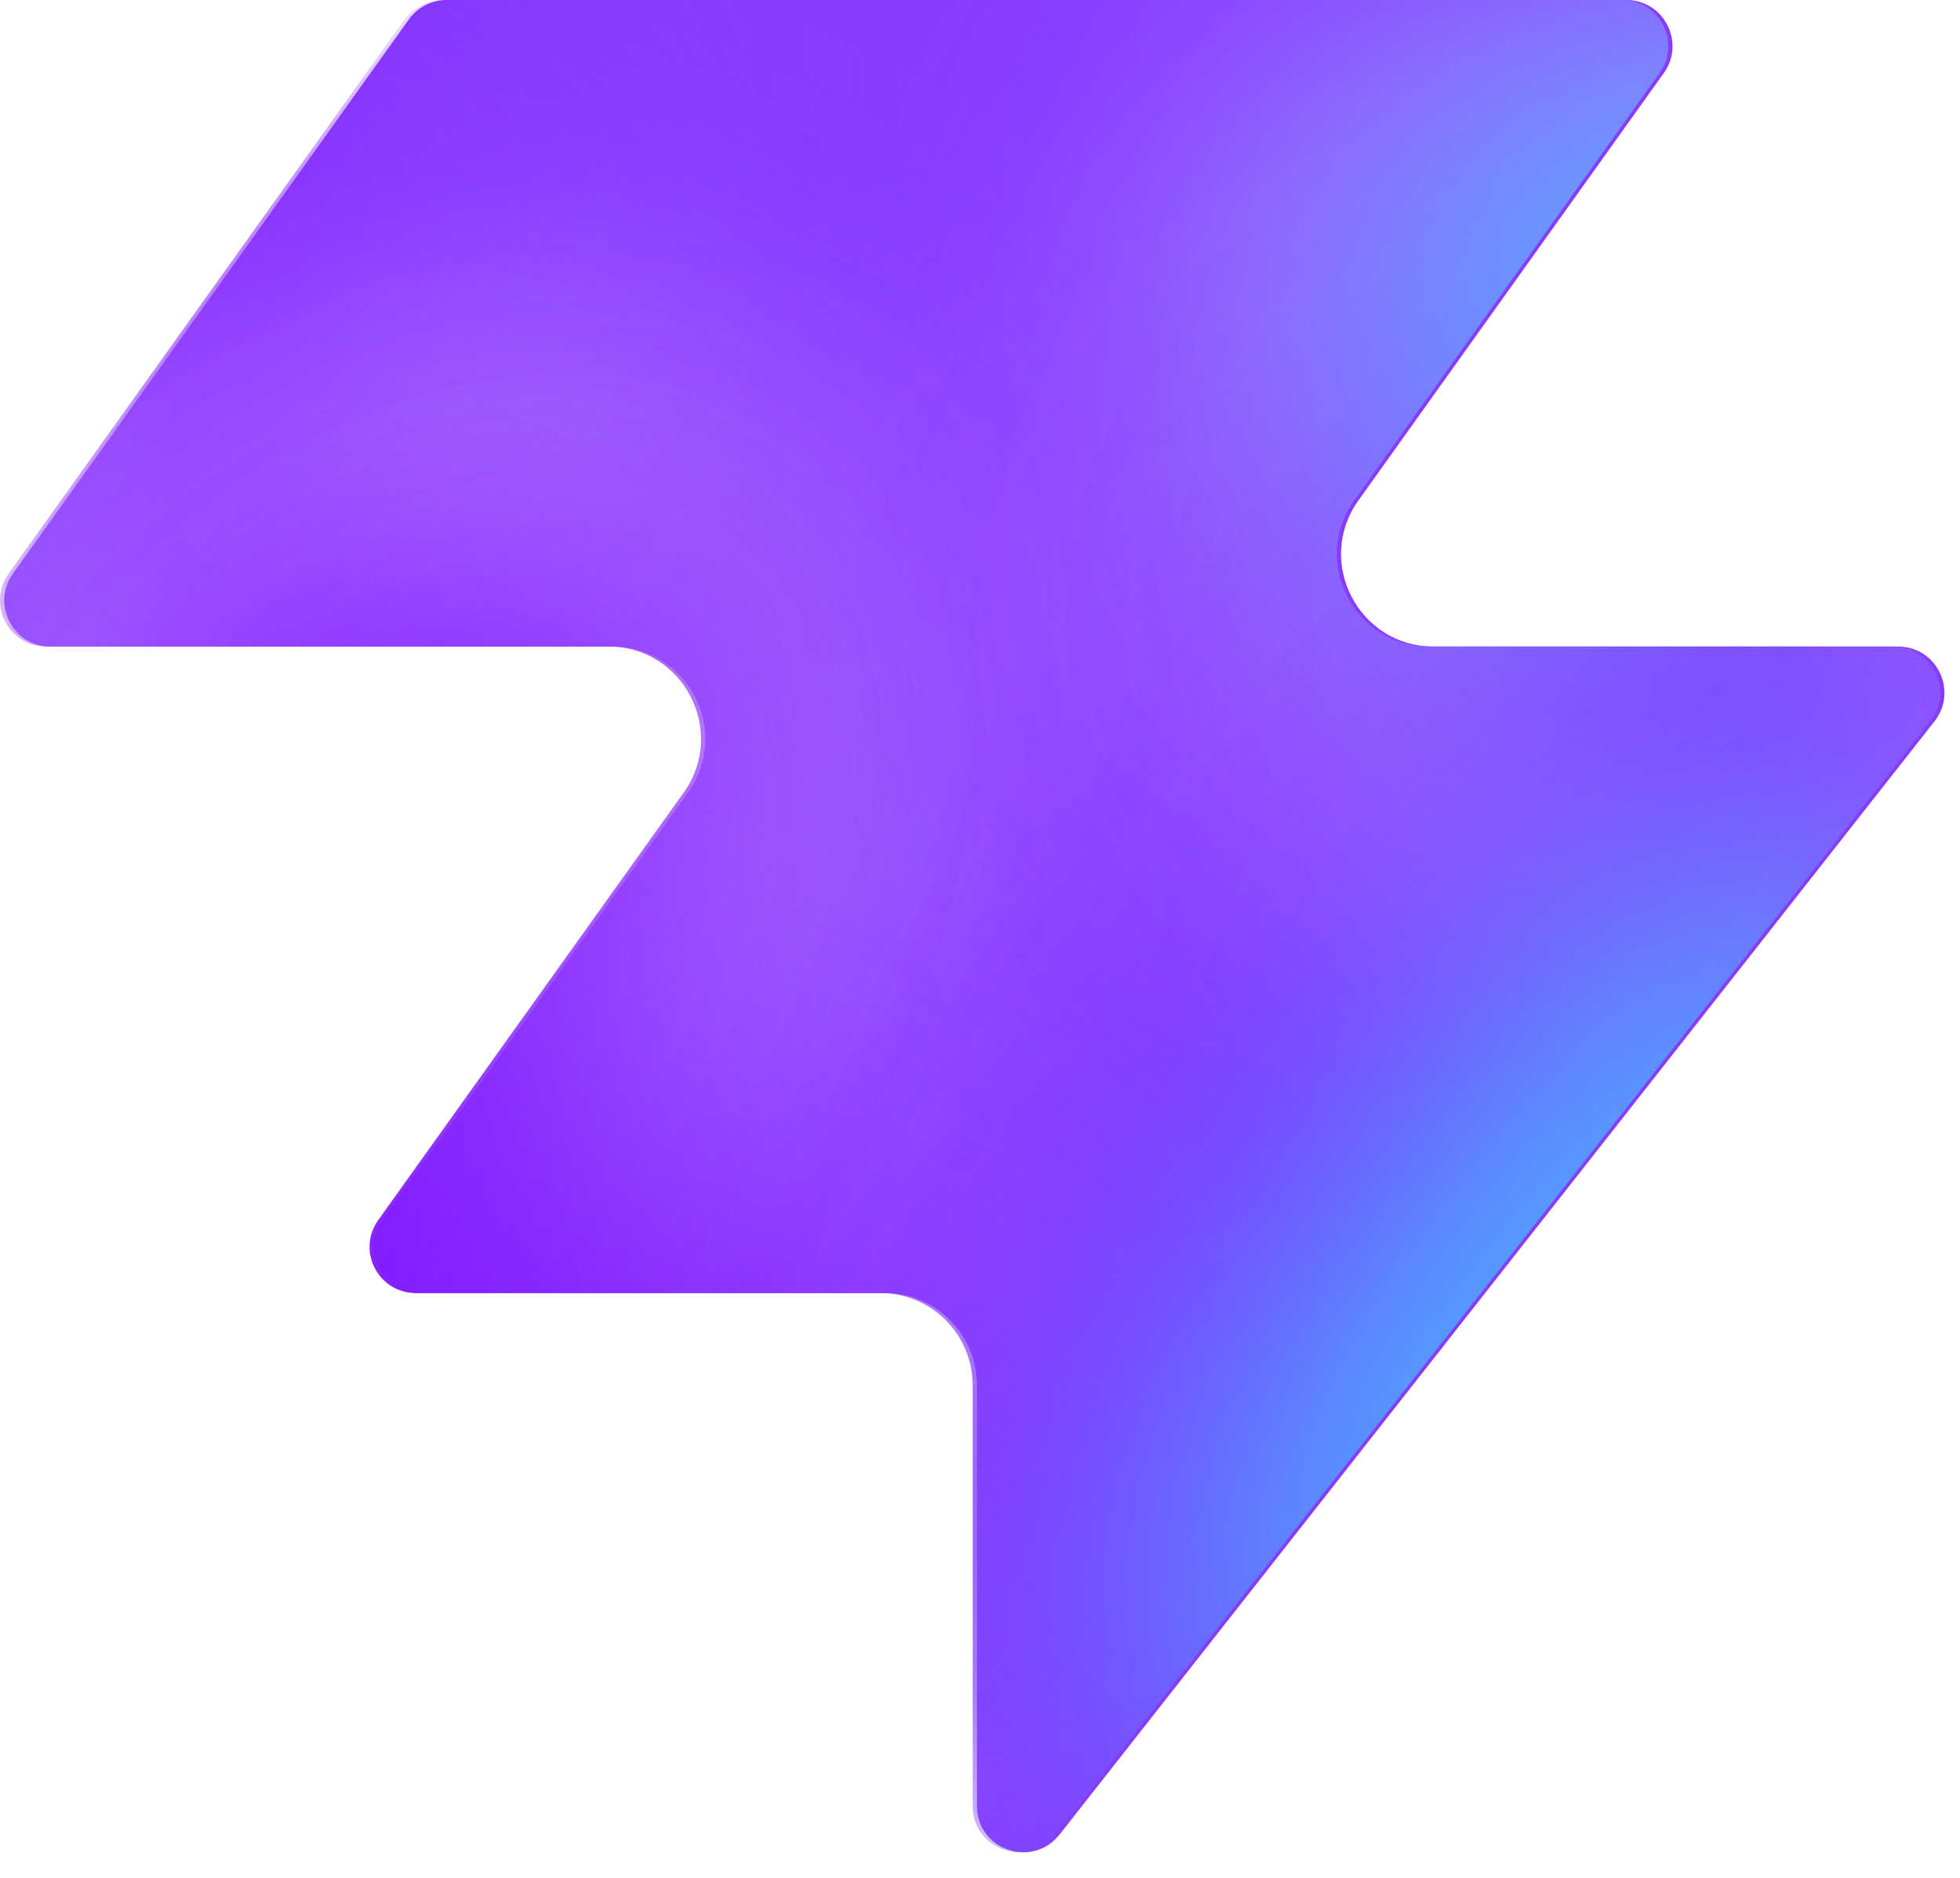
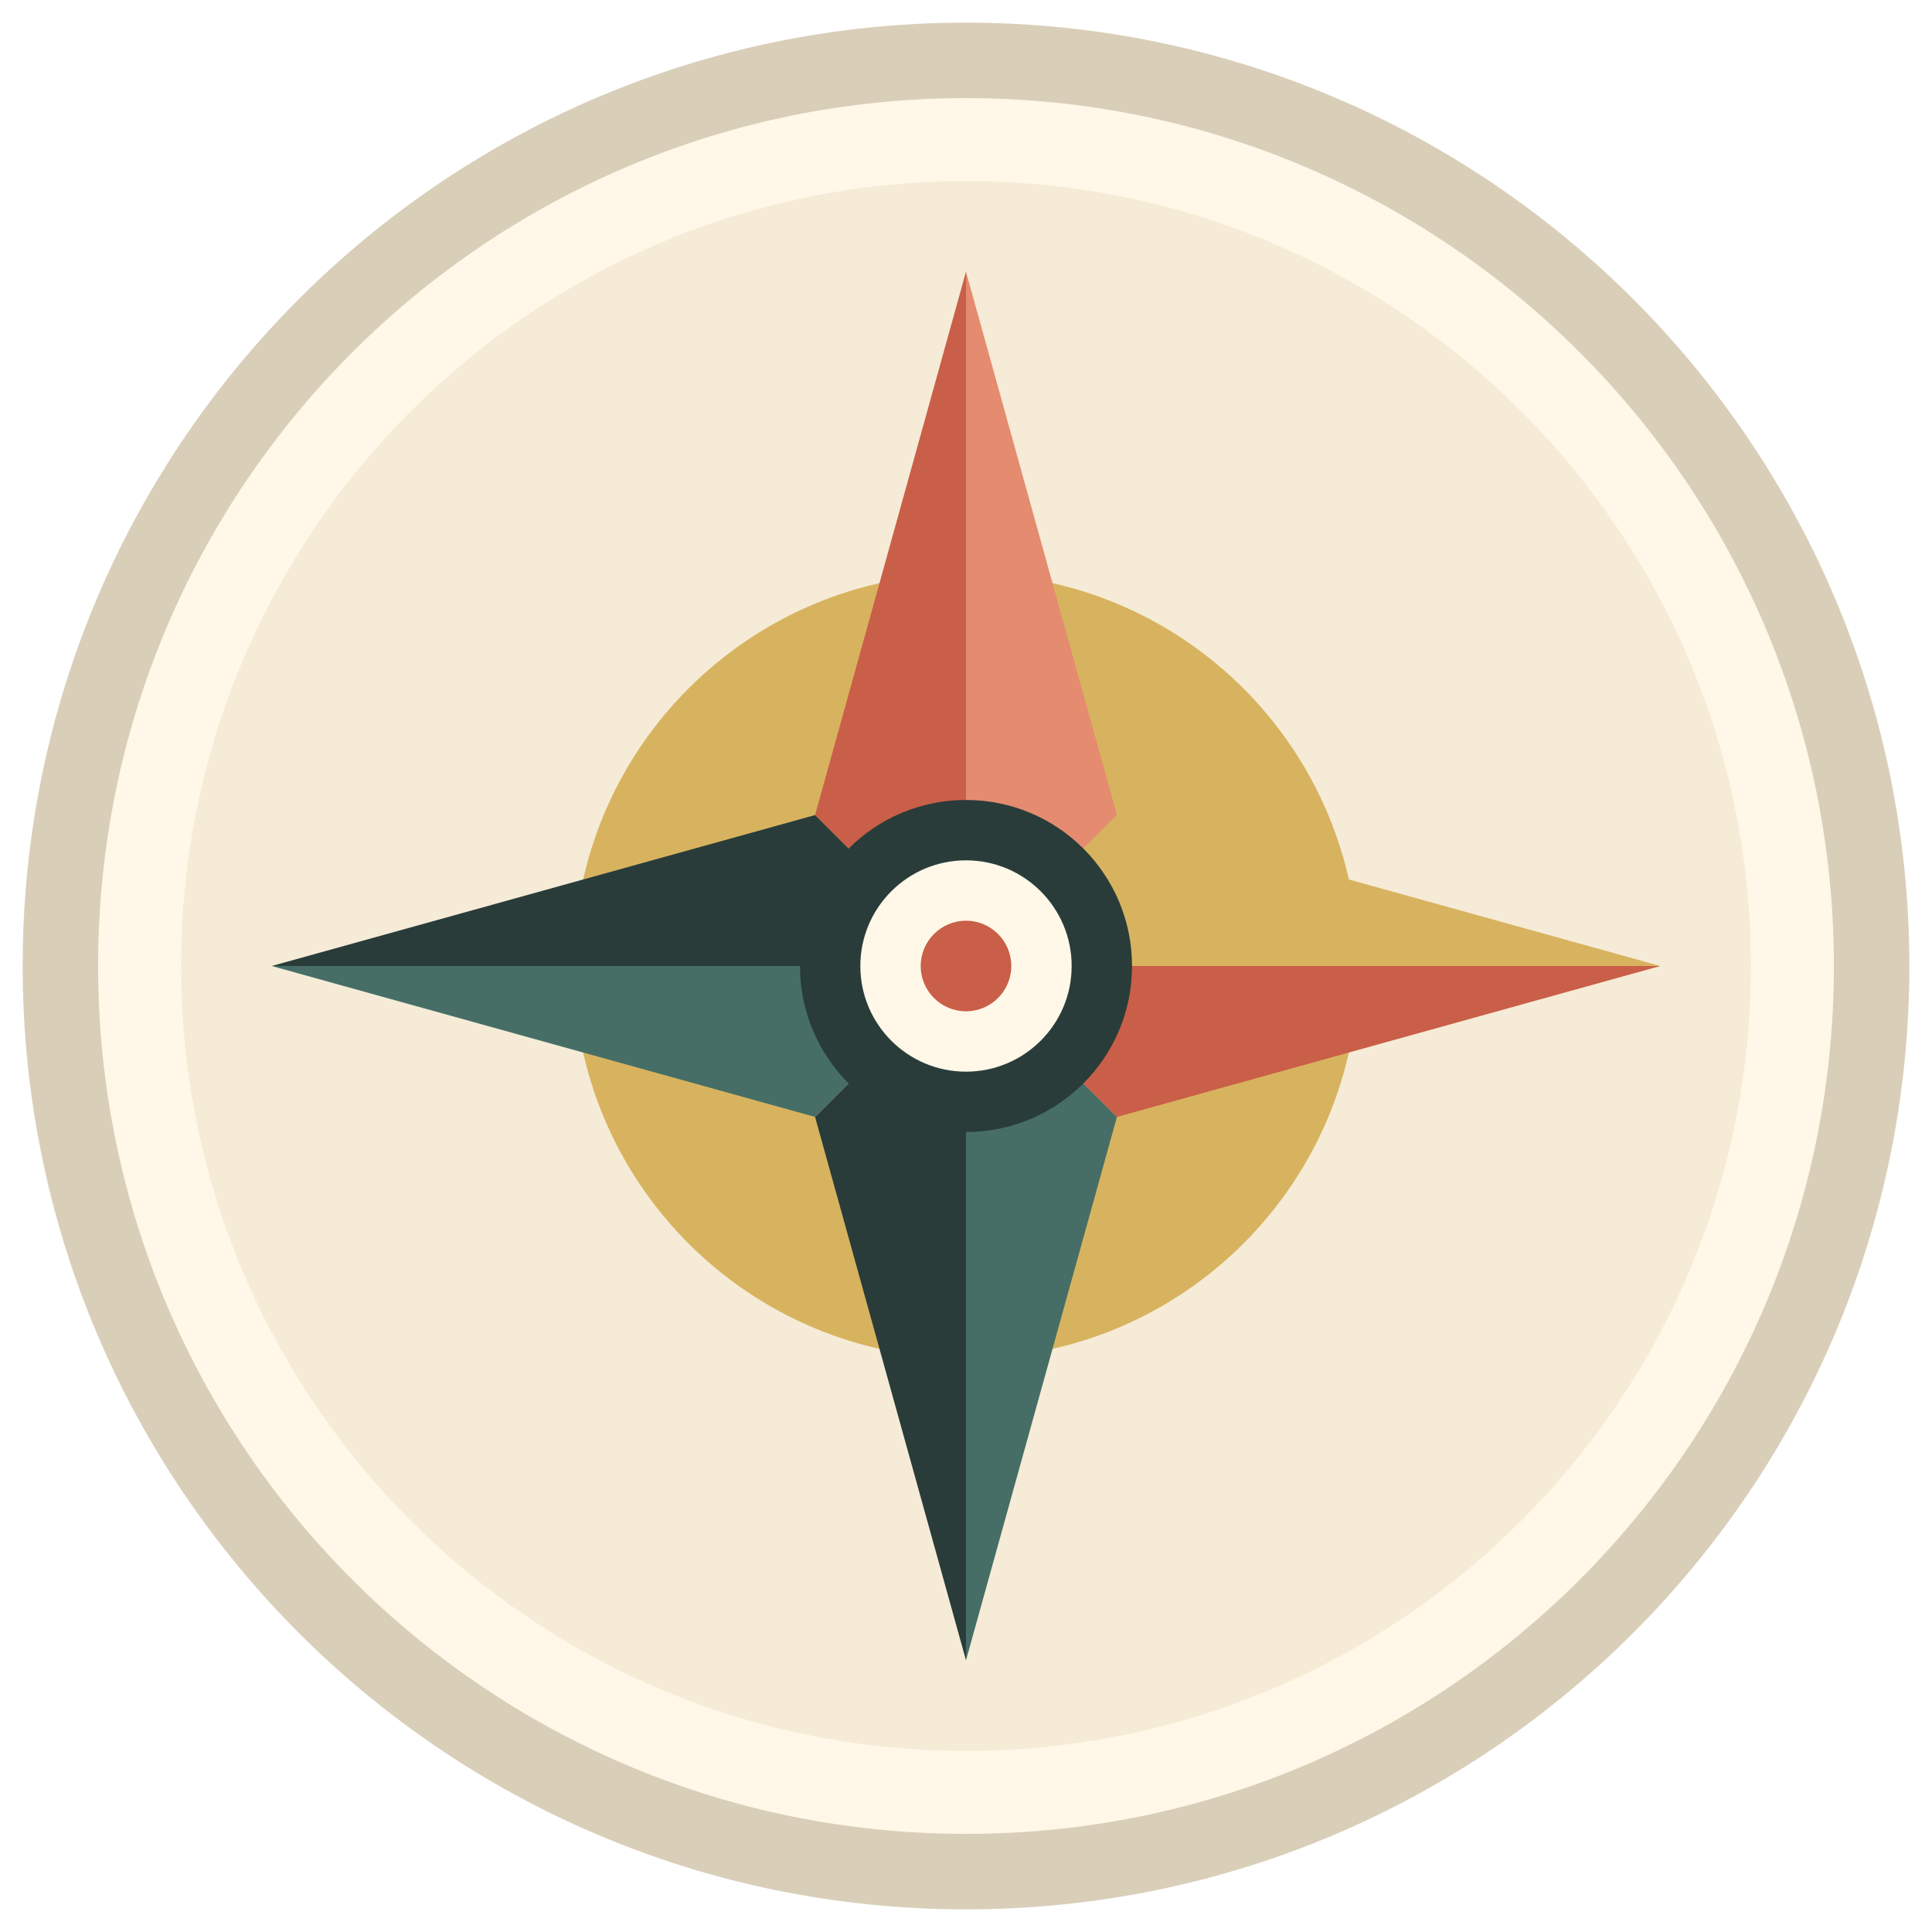
- <svg xmlns="http://www.w3.org/2000/svg" width="48" height="46" fill="none" viewBox="0 0 48 46">
-   <path fill="#863bff" d="M25.946 44.938c-.664.845-2.021.375-2.021-.698V33.937a2.26 2.26 0 0 0-2.262-2.262H10.287c-.92 0-1.456-1.04-.92-1.788l7.48-10.471c1.07-1.497 0-3.578-1.842-3.578H1.237c-.92 0-1.456-1.04-.92-1.788L10.013.474c.214-.297.556-.474.92-.474h28.894c.92 0 1.456 1.04.92 1.788l-7.48 10.471c-1.07 1.498 0 3.579 1.842 3.579h11.377c.943 0 1.473 1.088.89 1.83L25.947 44.94z" style="fill:#863bff;fill:color(display-p3 .525 .23 1);fill-opacity:1" />
-   <mask id="a" width="48" height="46" x="0" y="0" maskUnits="userSpaceOnUse" style="mask-type:alpha">
-     <path fill="#000" d="M25.842 44.938c-.664.844-2.021.375-2.021-.698V33.937a2.26 2.26 0 0 0-2.262-2.262H10.183c-.92 0-1.456-1.04-.92-1.788l7.48-10.471c1.07-1.498 0-3.579-1.842-3.579H1.133c-.92 0-1.456-1.04-.92-1.787L9.91.473c.214-.297.556-.474.92-.474h28.894c.92 0 1.456 1.04.92 1.788l-7.48 10.471c-1.07 1.498 0 3.578 1.842 3.578h11.377c.943 0 1.473 1.088.89 1.832L25.843 44.94z" style="fill:#000;fill-opacity:1" />
-   </mask>
-   <g mask="url(#a)">
-     <g filter="url(#b)">
-       <ellipse cx="5.508" cy="14.704" fill="#ede6ff" rx="5.508" ry="14.704" style="fill:#ede6ff;fill:color(display-p3 .927 .903 1);fill-opacity:1" transform="matrix(.00324 1 1 -.00324 -4.47 31.516)" />
-     </g>
-     <g filter="url(#c)">
-       <ellipse cx="10.399" cy="29.851" fill="#ede6ff" rx="10.399" ry="29.851" style="fill:#ede6ff;fill:color(display-p3 .927 .903 1);fill-opacity:1" transform="matrix(.00324 1 1 -.00324 -39.328 7.883)" />
-     </g>
-     <g filter="url(#d)">
-       <ellipse cx="5.508" cy="30.487" fill="#7e14ff" rx="5.508" ry="30.487" style="fill:#7e14ff;fill:color(display-p3 .492 .077 1);fill-opacity:1" transform="rotate(89.814 -25.913 -14.639)scale(1 -1)" />
-     </g>
-     <g filter="url(#e)">
-       <ellipse cx="5.508" cy="30.599" fill="#7e14ff" rx="5.508" ry="30.599" style="fill:#7e14ff;fill:color(display-p3 .492 .077 1);fill-opacity:1" transform="rotate(89.814 -32.644 -3.334)scale(1 -1)" />
-     </g>
-     <g filter="url(#f)">
-       <ellipse cx="5.508" cy="30.599" fill="#7e14ff" rx="5.508" ry="30.599" style="fill:#7e14ff;fill:color(display-p3 .492 .077 1);fill-opacity:1" transform="matrix(.00324 1 1 -.00324 -34.34 30.47)" />
-     </g>
-     <g filter="url(#g)">
-       <ellipse cx="14.072" cy="22.078" fill="#ede6ff" rx="14.072" ry="22.078" style="fill:#ede6ff;fill:color(display-p3 .927 .903 1);fill-opacity:1" transform="rotate(93.35 24.506 48.493)scale(-1 1)" />
-     </g>
-     <g filter="url(#h)">
-       <ellipse cx="3.47" cy="21.501" fill="#7e14ff" rx="3.47" ry="21.501" style="fill:#7e14ff;fill:color(display-p3 .492 .077 1);fill-opacity:1" transform="rotate(89.009 28.708 47.59)scale(-1 1)" />
-     </g>
-     <g filter="url(#i)">
-       <ellipse cx="3.47" cy="21.501" fill="#7e14ff" rx="3.47" ry="21.501" style="fill:#7e14ff;fill:color(display-p3 .492 .077 1);fill-opacity:1" transform="rotate(89.009 28.708 47.59)scale(-1 1)" />
-     </g>
-     <g filter="url(#j)">
-       <ellipse cx=".387" cy="8.972" fill="#7e14ff" rx="4.407" ry="29.108" style="fill:#7e14ff;fill:color(display-p3 .492 .077 1);fill-opacity:1" transform="rotate(39.51 .387 8.972)" />
-     </g>
-     <g filter="url(#k)">
-       <ellipse cx="47.523" cy="-6.092" fill="#7e14ff" rx="4.407" ry="29.108" style="fill:#7e14ff;fill:color(display-p3 .492 .077 1);fill-opacity:1" transform="rotate(37.892 47.523 -6.092)" />
-     </g>
-     <g filter="url(#l)">
-       <ellipse cx="41.412" cy="6.333" fill="#47bfff" rx="5.971" ry="9.665" style="fill:#47bfff;fill:color(display-p3 .28 .748 1);fill-opacity:1" transform="rotate(37.892 41.412 6.333)" />
-     </g>
-     <g filter="url(#m)">
-       <ellipse cx="-1.879" cy="38.332" fill="#7e14ff" rx="4.407" ry="29.108" style="fill:#7e14ff;fill:color(display-p3 .492 .077 1);fill-opacity:1" transform="rotate(37.892 -1.88 38.332)" />
-     </g>
-     <g filter="url(#n)">
-       <ellipse cx="-1.879" cy="38.332" fill="#7e14ff" rx="4.407" ry="29.108" style="fill:#7e14ff;fill:color(display-p3 .492 .077 1);fill-opacity:1" transform="rotate(37.892 -1.88 38.332)" />
-     </g>
-     <g filter="url(#o)">
-       <ellipse cx="35.651" cy="29.907" fill="#7e14ff" rx="4.407" ry="29.108" style="fill:#7e14ff;fill:color(display-p3 .492 .077 1);fill-opacity:1" transform="rotate(37.892 35.651 29.907)" />
-     </g>
-     <g filter="url(#p)">
-       <ellipse cx="38.418" cy="32.4" fill="#47bfff" rx="5.971" ry="15.297" style="fill:#47bfff;fill:color(display-p3 .28 .748 1);fill-opacity:1" transform="rotate(37.892 38.418 32.4)" />
-     </g>
-   </g>
-   <defs>
-     <filter id="b" width="60.045" height="41.654" x="-19.77" y="16.149" color-interpolation-filters="sRGB" filterUnits="userSpaceOnUse">
-       <feFlood flood-opacity="0" result="BackgroundImageFix" />
-       <feBlend in="SourceGraphic" in2="BackgroundImageFix" result="shape" />
-       <feGaussianBlur result="effect1_foregroundBlur_2002_17158" stdDeviation="7.659" />
-     </filter>
-     <filter id="c" width="90.34" height="51.437" x="-54.613" y="-7.533" color-interpolation-filters="sRGB" filterUnits="userSpaceOnUse">
-       <feFlood flood-opacity="0" result="BackgroundImageFix" />
-       <feBlend in="SourceGraphic" in2="BackgroundImageFix" result="shape" />
-       <feGaussianBlur result="effect1_foregroundBlur_2002_17158" stdDeviation="7.659" />
-     </filter>
-     <filter id="d" width="79.355" height="29.4" x="-49.64" y="2.03" color-interpolation-filters="sRGB" filterUnits="userSpaceOnUse">
-       <feFlood flood-opacity="0" result="BackgroundImageFix" />
-       <feBlend in="SourceGraphic" in2="BackgroundImageFix" result="shape" />
-       <feGaussianBlur result="effect1_foregroundBlur_2002_17158" stdDeviation="4.596" />
-     </filter>
-     <filter id="e" width="79.579" height="29.4" x="-45.045" y="20.029" color-interpolation-filters="sRGB" filterUnits="userSpaceOnUse">
-       <feFlood flood-opacity="0" result="BackgroundImageFix" />
-       <feBlend in="SourceGraphic" in2="BackgroundImageFix" result="shape" />
-       <feGaussianBlur result="effect1_foregroundBlur_2002_17158" stdDeviation="4.596" />
-     </filter>
-     <filter id="f" width="79.579" height="29.4" x="-43.513" y="21.178" color-interpolation-filters="sRGB" filterUnits="userSpaceOnUse">
-       <feFlood flood-opacity="0" result="BackgroundImageFix" />
-       <feBlend in="SourceGraphic" in2="BackgroundImageFix" result="shape" />
-       <feGaussianBlur result="effect1_foregroundBlur_2002_17158" stdDeviation="4.596" />
-     </filter>
-     <filter id="g" width="74.749" height="58.852" x="15.756" y="-17.901" color-interpolation-filters="sRGB" filterUnits="userSpaceOnUse">
-       <feFlood flood-opacity="0" result="BackgroundImageFix" />
-       <feBlend in="SourceGraphic" in2="BackgroundImageFix" result="shape" />
-       <feGaussianBlur result="effect1_foregroundBlur_2002_17158" stdDeviation="7.659" />
-     </filter>
-     <filter id="h" width="61.377" height="25.362" x="23.548" y="2.284" color-interpolation-filters="sRGB" filterUnits="userSpaceOnUse">
-       <feFlood flood-opacity="0" result="BackgroundImageFix" />
-       <feBlend in="SourceGraphic" in2="BackgroundImageFix" result="shape" />
-       <feGaussianBlur result="effect1_foregroundBlur_2002_17158" stdDeviation="4.596" />
-     </filter>
-     <filter id="i" width="61.377" height="25.362" x="23.548" y="2.284" color-interpolation-filters="sRGB" filterUnits="userSpaceOnUse">
-       <feFlood flood-opacity="0" result="BackgroundImageFix" />
-       <feBlend in="SourceGraphic" in2="BackgroundImageFix" result="shape" />
-       <feGaussianBlur result="effect1_foregroundBlur_2002_17158" stdDeviation="4.596" />
-     </filter>
-     <filter id="j" width="56.045" height="63.649" x="-27.636" y="-22.853" color-interpolation-filters="sRGB" filterUnits="userSpaceOnUse">
-       <feFlood flood-opacity="0" result="BackgroundImageFix" />
-       <feBlend in="SourceGraphic" in2="BackgroundImageFix" result="shape" />
-       <feGaussianBlur result="effect1_foregroundBlur_2002_17158" stdDeviation="4.596" />
-     </filter>
-     <filter id="k" width="54.814" height="64.646" x="20.116" y="-38.415" color-interpolation-filters="sRGB" filterUnits="userSpaceOnUse">
-       <feFlood flood-opacity="0" result="BackgroundImageFix" />
-       <feBlend in="SourceGraphic" in2="BackgroundImageFix" result="shape" />
-       <feGaussianBlur result="effect1_foregroundBlur_2002_17158" stdDeviation="4.596" />
-     </filter>
-     <filter id="l" width="33.541" height="35.313" x="24.641" y="-11.323" color-interpolation-filters="sRGB" filterUnits="userSpaceOnUse">
-       <feFlood flood-opacity="0" result="BackgroundImageFix" />
-       <feBlend in="SourceGraphic" in2="BackgroundImageFix" result="shape" />
-       <feGaussianBlur result="effect1_foregroundBlur_2002_17158" stdDeviation="4.596" />
-     </filter>
-     <filter id="m" width="54.814" height="64.646" x="-29.286" y="6.009" color-interpolation-filters="sRGB" filterUnits="userSpaceOnUse">
-       <feFlood flood-opacity="0" result="BackgroundImageFix" />
-       <feBlend in="SourceGraphic" in2="BackgroundImageFix" result="shape" />
-       <feGaussianBlur result="effect1_foregroundBlur_2002_17158" stdDeviation="4.596" />
-     </filter>
-     <filter id="n" width="54.814" height="64.646" x="-29.286" y="6.009" color-interpolation-filters="sRGB" filterUnits="userSpaceOnUse">
-       <feFlood flood-opacity="0" result="BackgroundImageFix" />
-       <feBlend in="SourceGraphic" in2="BackgroundImageFix" result="shape" />
-       <feGaussianBlur result="effect1_foregroundBlur_2002_17158" stdDeviation="4.596" />
-     </filter>
-     <filter id="o" width="54.814" height="64.646" x="8.244" y="-2.416" color-interpolation-filters="sRGB" filterUnits="userSpaceOnUse">
-       <feFlood flood-opacity="0" result="BackgroundImageFix" />
-       <feBlend in="SourceGraphic" in2="BackgroundImageFix" result="shape" />
-       <feGaussianBlur result="effect1_foregroundBlur_2002_17158" stdDeviation="4.596" />
-     </filter>
-     <filter id="p" width="39.409" height="43.623" x="18.713" y="10.588" color-interpolation-filters="sRGB" filterUnits="userSpaceOnUse">
-       <feFlood flood-opacity="0" result="BackgroundImageFix" />
-       <feBlend in="SourceGraphic" in2="BackgroundImageFix" result="shape" />
-       <feGaussianBlur result="effect1_foregroundBlur_2002_17158" stdDeviation="4.596" />
-     </filter>
-   </defs>
+ <svg xmlns="http://www.w3.org/2000/svg" viewBox="0 0 64 64" fill="none">
+   <circle cx="32" cy="32" r="30" fill="#FFF7E8" stroke="#D9CFB9" stroke-width="2.5" />
+   <circle cx="32" cy="32" r="26" fill="#F5EBD6" />
+   <circle cx="32" cy="32" r="13" fill="#D8B35F" />
+   <polygon points="32,9 37,27 32,32" fill="#E58B70" />
+   <polygon points="32,9 27,27 32,32" fill="#C95F48" />
+   <polygon points="32,55 37,37 32,32" fill="#466E67" />
+   <polygon points="32,55 27,37 32,32" fill="#293C3A" />
+   <polygon points="55,32 37,37 32,32" fill="#C95F48" />
+   <polygon points="55,32 37,27 32,32" fill="#D8B35F" />
+   <polygon points="9,32 27,27 32,32" fill="#293C3A" />
+   <polygon points="9,32 27,37 32,32" fill="#466E67" />
+   <circle cx="32" cy="32" r="4.5" fill="#FFF7E8" stroke="#293C3A" stroke-width="2" />
+   <circle cx="32" cy="32" r="1.5" fill="#C95F48" />
</svg>
